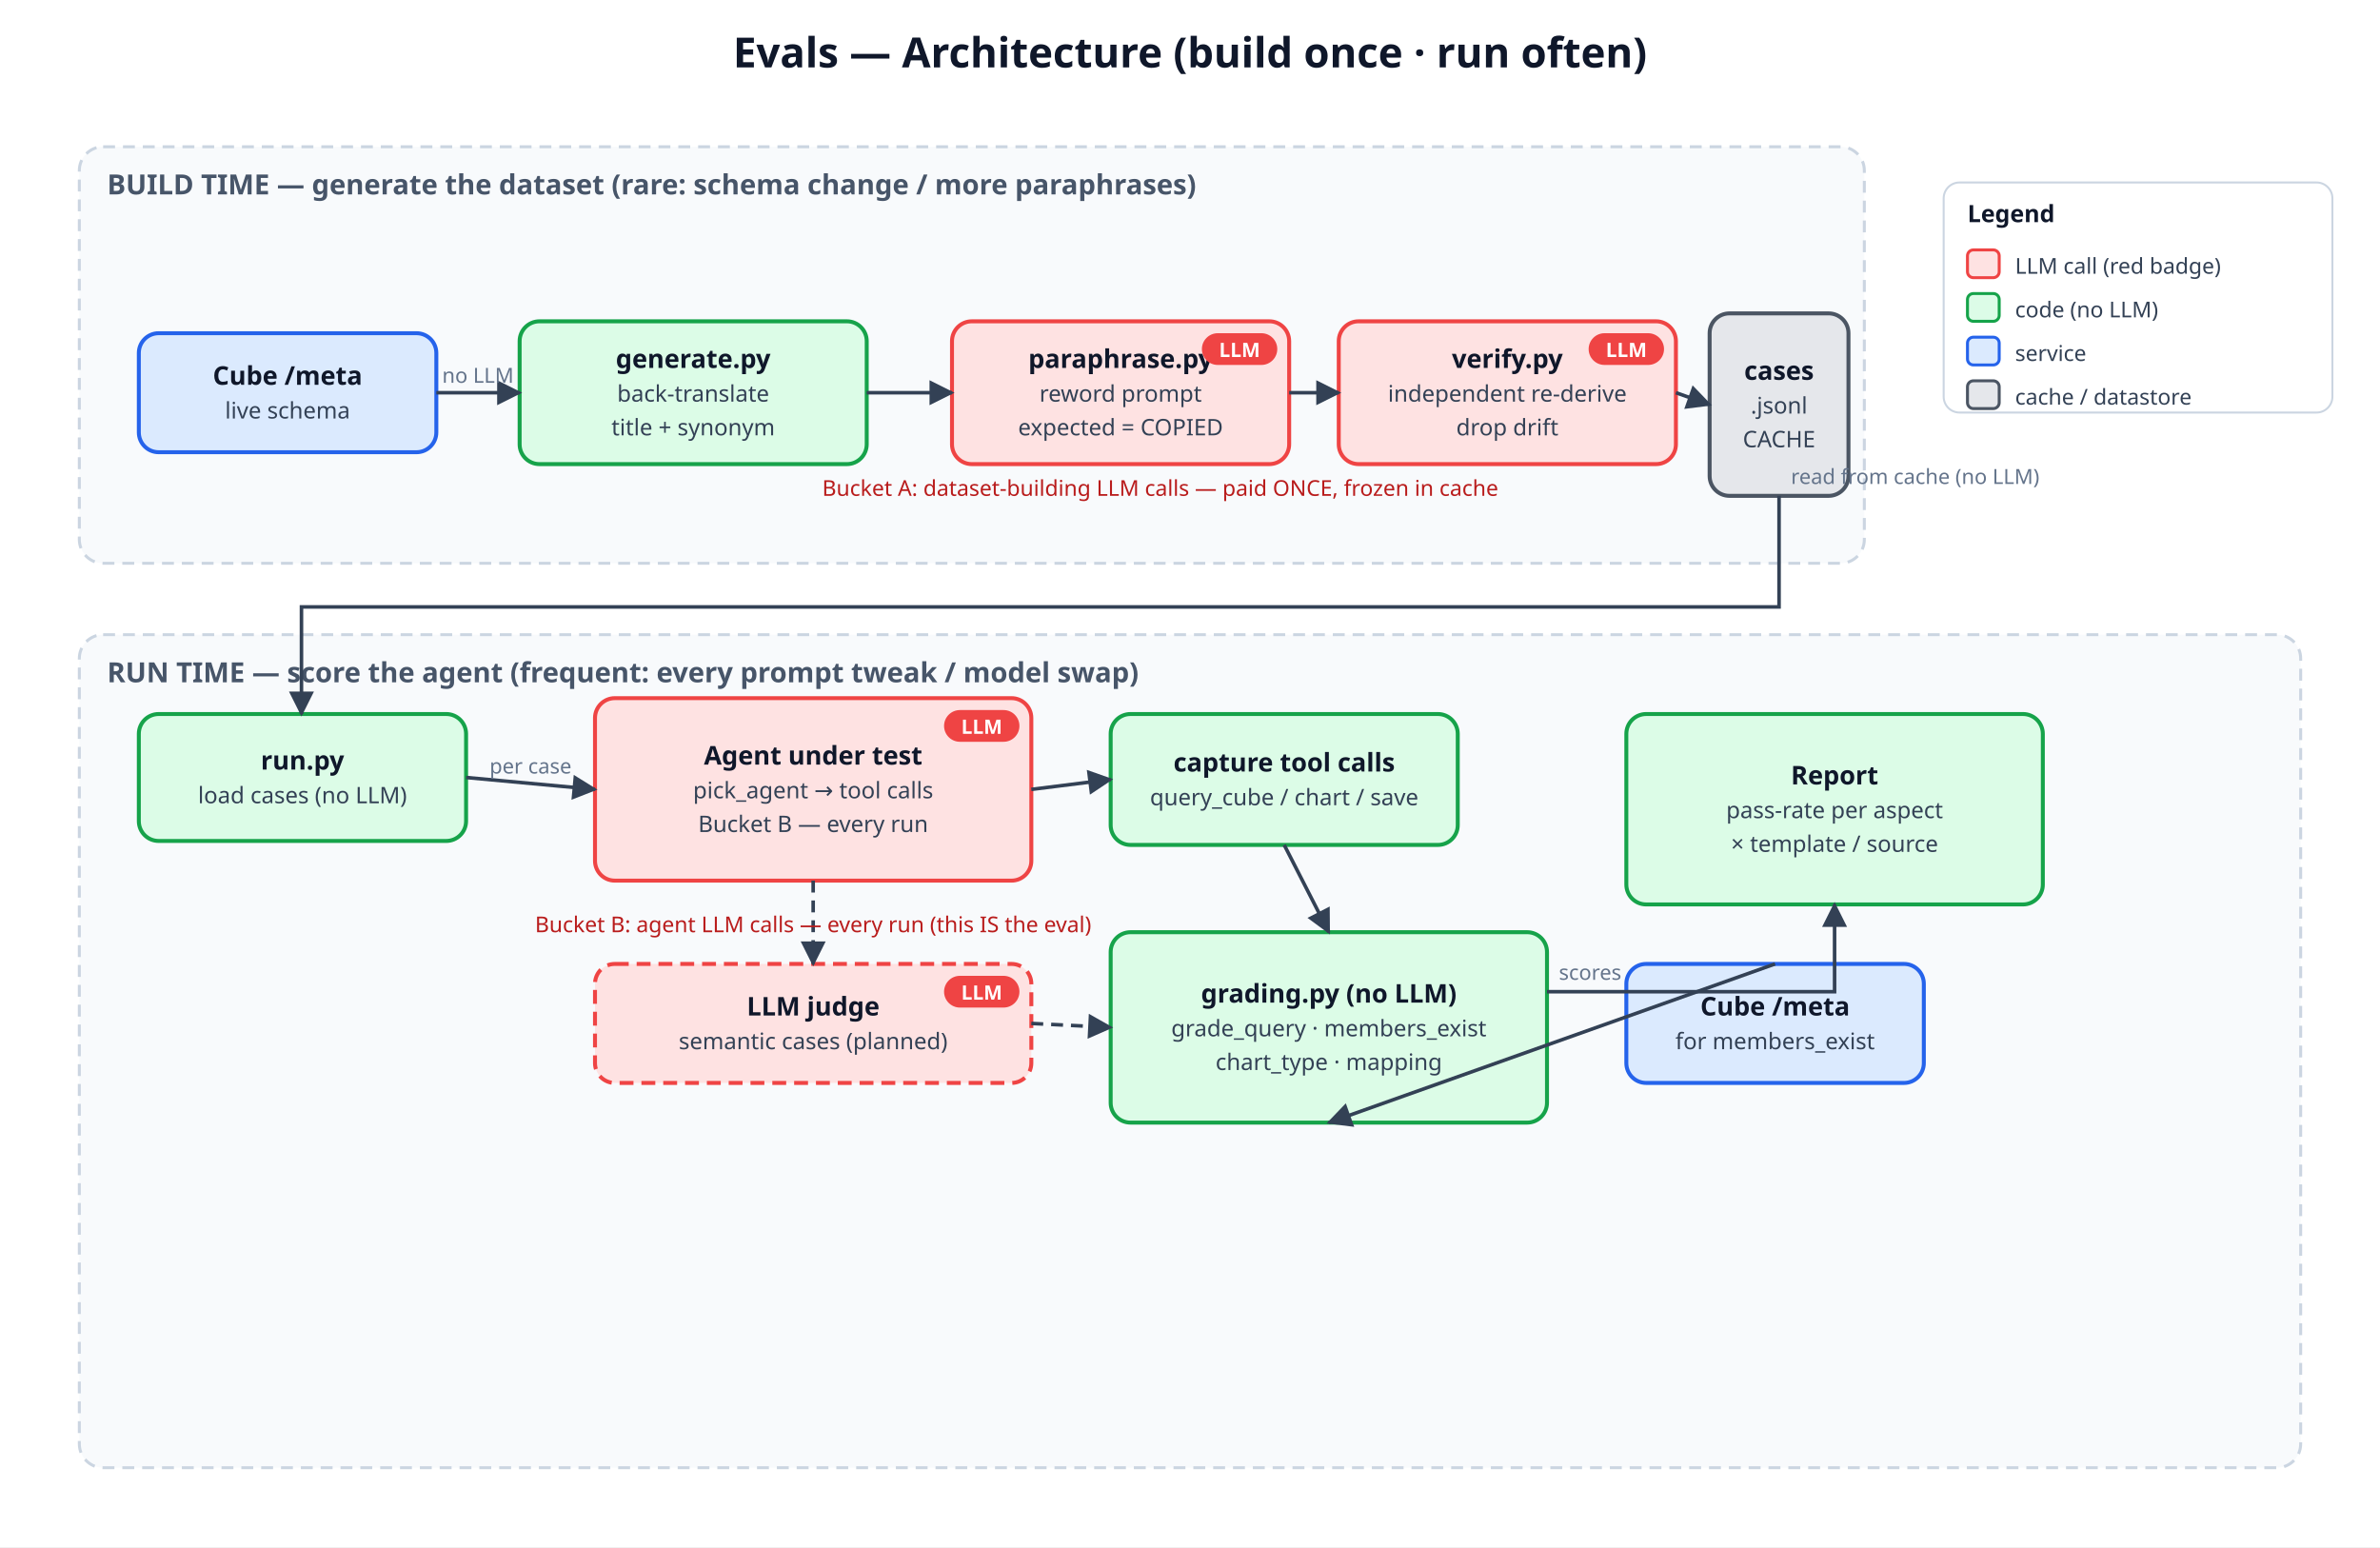
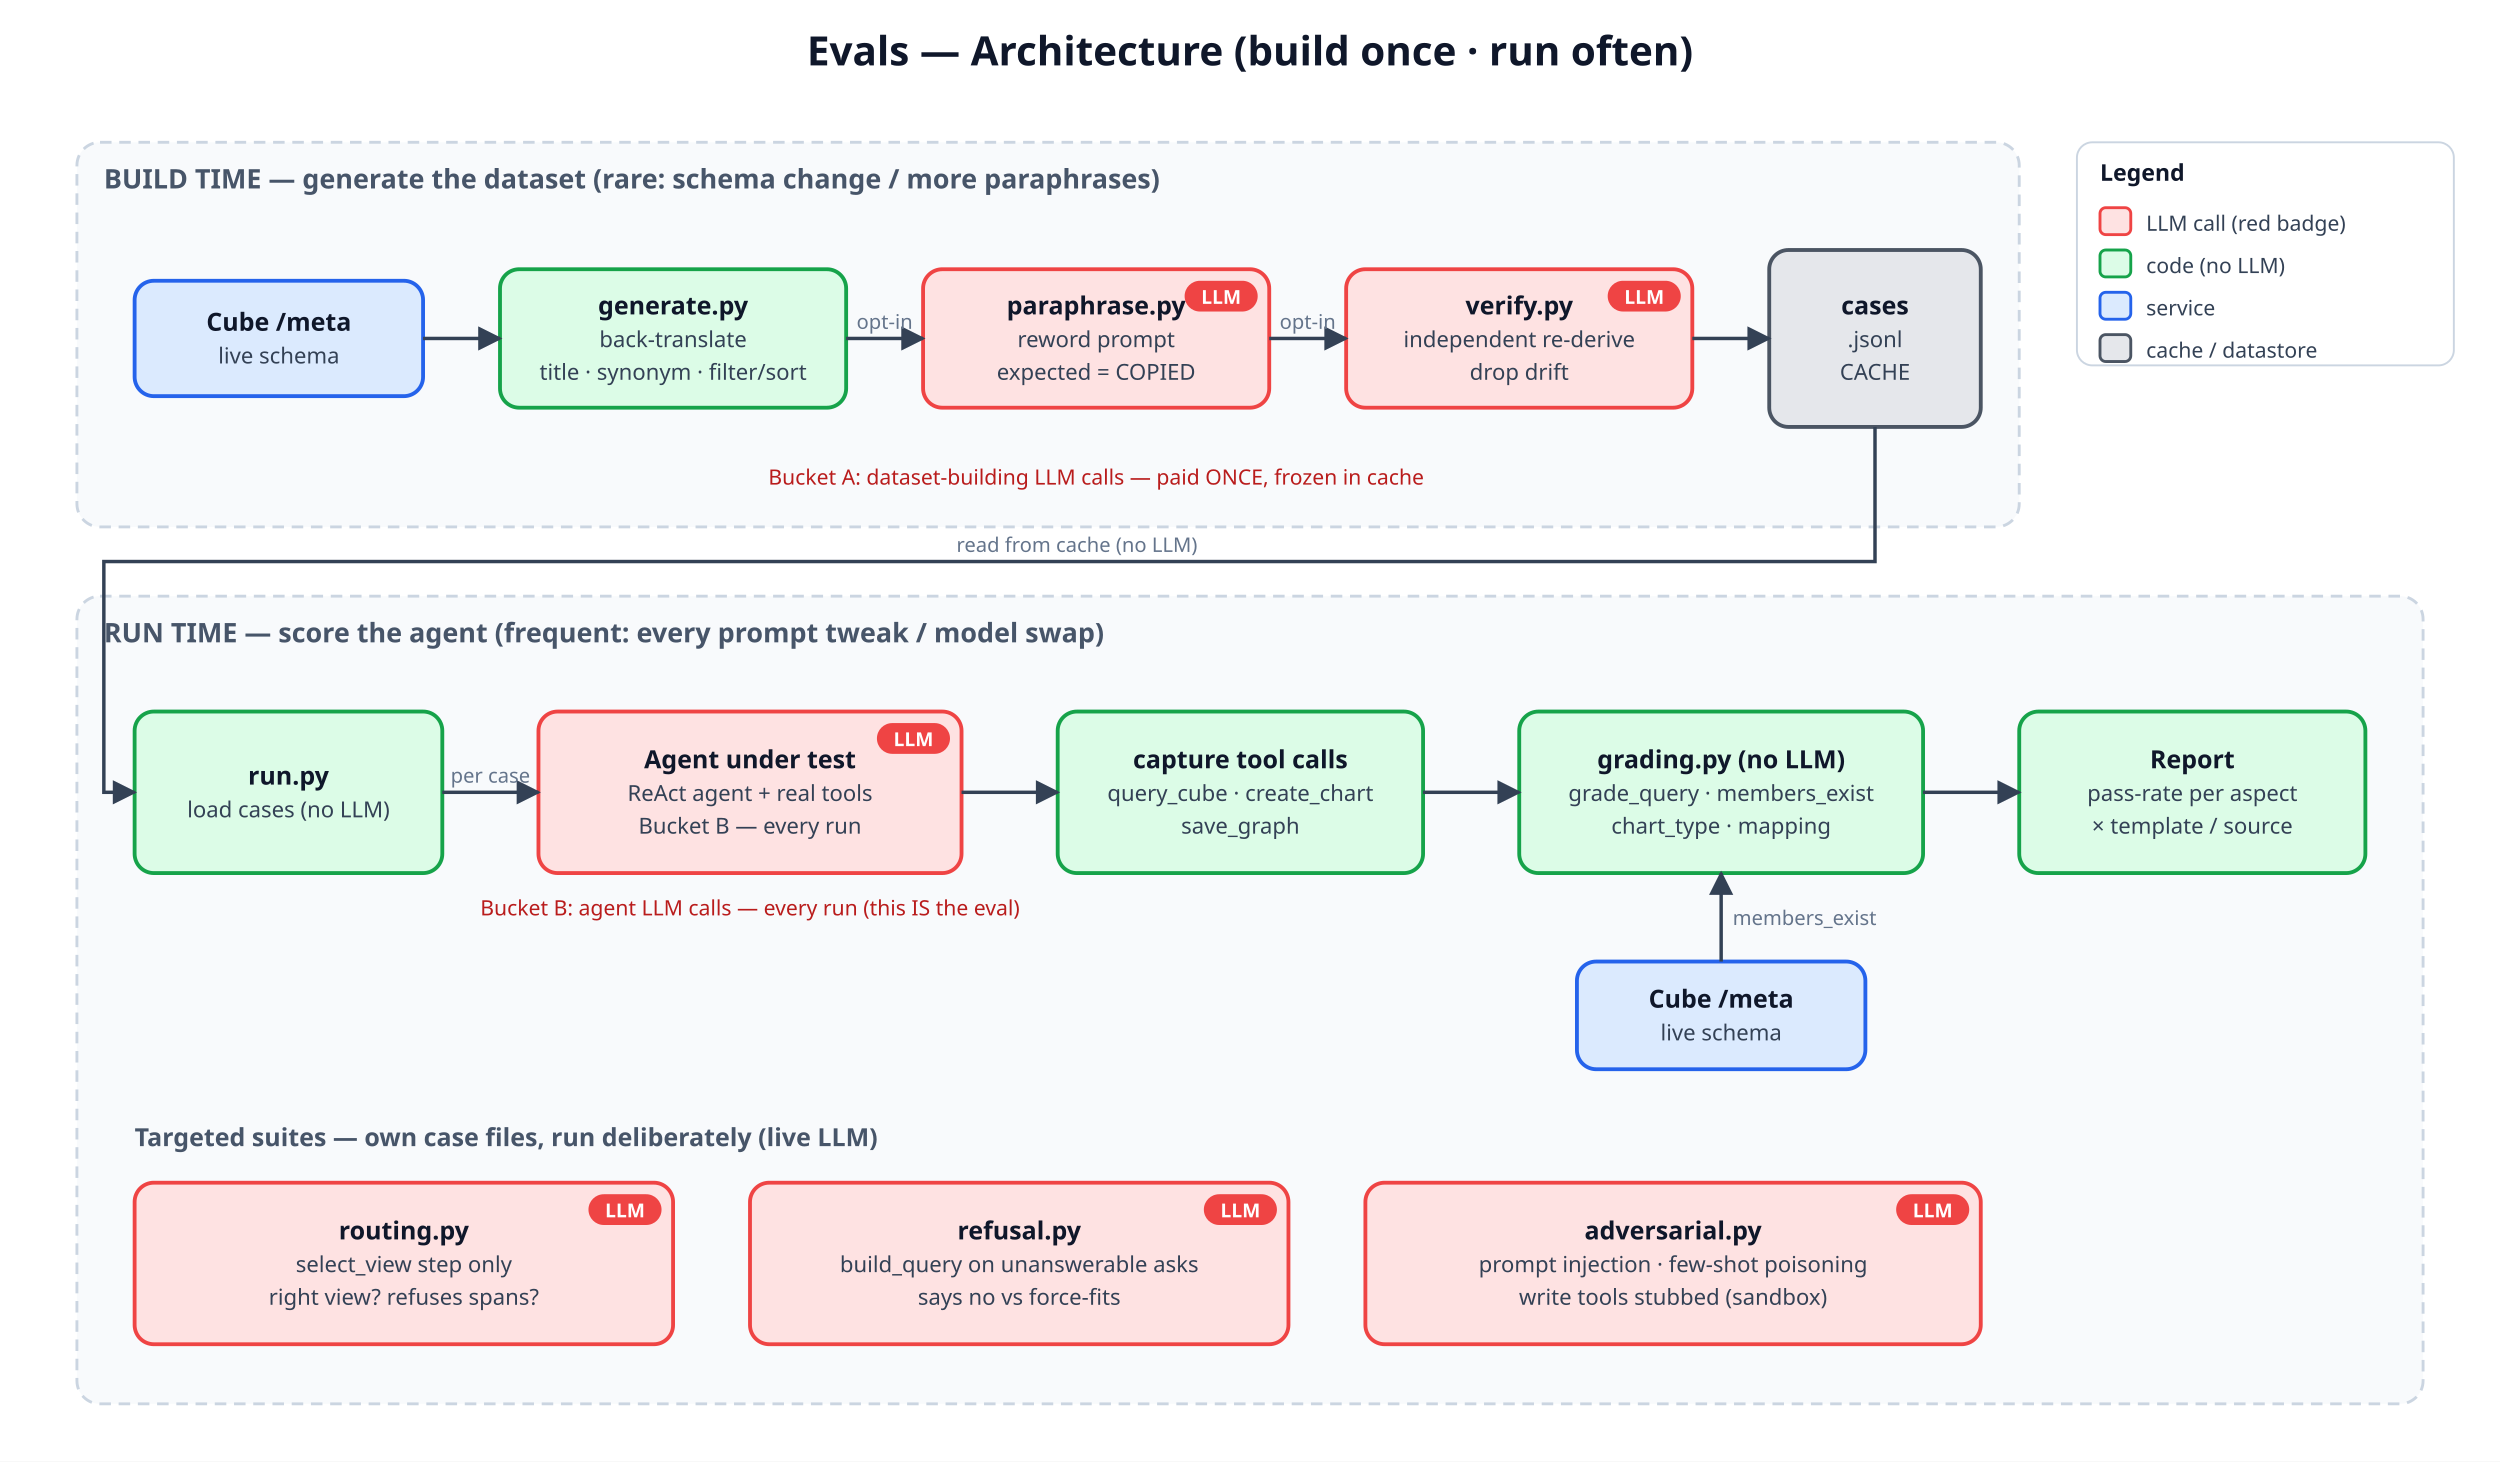
- <svg xmlns="http://www.w3.org/2000/svg" width="1200" height="780" viewBox="0 0 1200 780">
+ <svg xmlns="http://www.w3.org/2000/svg" width="1300" height="760" viewBox="0 0 1300 760">
  <defs>
    <marker id="arw" viewBox="0 0 10 10" refX="9" refY="5" markerWidth="7" markerHeight="7" orient="auto-start-reverse">
      <path d="M 0 0 L 10 5 L 0 10 z" fill="#334155" />
    </marker>
  </defs>
-   <rect x="0" y="0" width="1200" height="780" fill="white" />
-   <text x="600.0" y="34" text-anchor="middle" fill="#0f172a" font-family="system-ui, sans-serif" font-size="21" font-weight="bold">Evals — Architecture  (build once · run often)</text>
-   <rect x="980" y="92" width="196" height="116" rx="8" fill="white" stroke="#cbd5e1" />
-   <text x="992" y="112" text-anchor="start" fill="#0f172a" font-family="system-ui, sans-serif" font-size="12" font-weight="bold">Legend</text>
-   <rect x="992" y="126" width="16" height="14" rx="3" fill="#fee2e2" stroke="#ef4444" stroke-width="1.5" />
-   <text x="1016" y="138" text-anchor="start" fill="#334155" font-family="system-ui, sans-serif" font-size="11" font-weight="normal">LLM call (red badge)</text>
-   <rect x="992" y="148" width="16" height="14" rx="3" fill="#dcfce7" stroke="#16a34a" stroke-width="1.5" />
-   <text x="1016" y="160" text-anchor="start" fill="#334155" font-family="system-ui, sans-serif" font-size="11" font-weight="normal">code (no LLM)</text>
-   <rect x="992" y="170" width="16" height="14" rx="3" fill="#dbeafe" stroke="#2563eb" stroke-width="1.5" />
-   <text x="1016" y="182" text-anchor="start" fill="#334155" font-family="system-ui, sans-serif" font-size="11" font-weight="normal">service</text>
-   <rect x="992" y="192" width="16" height="14" rx="3" fill="#e5e7eb" stroke="#4b5563" stroke-width="1.5" />
-   <text x="1016" y="204" text-anchor="start" fill="#334155" font-family="system-ui, sans-serif" font-size="11" font-weight="normal">cache / datastore</text>
-   <rect x="40" y="74" width="900" height="210" rx="12" fill="#f8fafc" stroke="#cbd5e1" stroke-width="1.5" stroke-dasharray="6 4" />
+   <rect x="0" y="0" width="1300" height="760" fill="white" />
+   <text x="650.0" y="34" text-anchor="middle" fill="#0f172a" font-family="system-ui, sans-serif" font-size="21" font-weight="bold">Evals — Architecture  (build once · run often)</text>
+   <rect x="1080" y="74" width="196" height="116" rx="8" fill="white" stroke="#cbd5e1" />
+   <text x="1092" y="94" text-anchor="start" fill="#0f172a" font-family="system-ui, sans-serif" font-size="12" font-weight="bold">Legend</text>
+   <rect x="1092" y="108" width="16" height="14" rx="3" fill="#fee2e2" stroke="#ef4444" stroke-width="1.5" />
+   <text x="1116" y="120" text-anchor="start" fill="#334155" font-family="system-ui, sans-serif" font-size="11" font-weight="normal">LLM call (red badge)</text>
+   <rect x="1092" y="130" width="16" height="14" rx="3" fill="#dcfce7" stroke="#16a34a" stroke-width="1.5" />
+   <text x="1116" y="142" text-anchor="start" fill="#334155" font-family="system-ui, sans-serif" font-size="11" font-weight="normal">code (no LLM)</text>
+   <rect x="1092" y="152" width="16" height="14" rx="3" fill="#dbeafe" stroke="#2563eb" stroke-width="1.5" />
+   <text x="1116" y="164" text-anchor="start" fill="#334155" font-family="system-ui, sans-serif" font-size="11" font-weight="normal">service</text>
+   <rect x="1092" y="174" width="16" height="14" rx="3" fill="#e5e7eb" stroke="#4b5563" stroke-width="1.5" />
+   <text x="1116" y="186" text-anchor="start" fill="#334155" font-family="system-ui, sans-serif" font-size="11" font-weight="normal">cache / datastore</text>
+   <rect x="40" y="74" width="1010" height="200" rx="12" fill="#f8fafc" stroke="#cbd5e1" stroke-width="1.5" stroke-dasharray="6 4" />
  <text x="54" y="98" text-anchor="start" fill="#475569" font-family="system-ui, sans-serif" font-size="14" font-weight="bold">BUILD TIME — generate the dataset  (rare: schema change / more paraphrases)</text>
-   <rect x="40" y="320" width="1120" height="420" rx="12" fill="#f8fafc" stroke="#cbd5e1" stroke-width="1.5" stroke-dasharray="6 4" />
-   <text x="54" y="344" text-anchor="start" fill="#475569" font-family="system-ui, sans-serif" font-size="14" font-weight="bold">RUN TIME — score the agent  (frequent: every prompt tweak / model swap)</text>
-   <rect x="70" y="168" width="150" height="60" rx="10" fill="#dbeafe" stroke="#2563eb" stroke-width="2" />
-   <text x="145.0" y="194.0" text-anchor="middle" fill="#0f172a" font-family="system-ui, sans-serif" font-size="13" font-weight="bold">Cube /meta</text>
-   <text x="145.0" y="211.0" text-anchor="middle" fill="#334155" font-family="system-ui, sans-serif" font-size="11.5" font-weight="normal">live schema</text>
-   <rect x="262" y="162" width="175" height="72" rx="10" fill="#dcfce7" stroke="#16a34a" stroke-width="2" />
-   <text x="349.5" y="185.5" text-anchor="middle" fill="#0f172a" font-family="system-ui, sans-serif" font-size="13" font-weight="bold">generate.py</text>
-   <text x="349.5" y="202.5" text-anchor="middle" fill="#334155" font-family="system-ui, sans-serif" font-size="11.5" font-weight="normal">back-translate</text>
-   <text x="349.5" y="219.5" text-anchor="middle" fill="#334155" font-family="system-ui, sans-serif" font-size="11.5" font-weight="normal">title + synonym</text>
-   <rect x="480" y="162" width="170" height="72" rx="10" fill="#fee2e2" stroke="#ef4444" stroke-width="2" />
-   <text x="565.0" y="185.5" text-anchor="middle" fill="#0f172a" font-family="system-ui, sans-serif" font-size="13" font-weight="bold">paraphrase.py</text>
-   <text x="565.0" y="202.5" text-anchor="middle" fill="#334155" font-family="system-ui, sans-serif" font-size="11.5" font-weight="normal">reword prompt</text>
-   <text x="565.0" y="219.5" text-anchor="middle" fill="#334155" font-family="system-ui, sans-serif" font-size="11.5" font-weight="normal">expected = COPIED</text>
-   <rect x="606" y="168" width="38" height="16" rx="8" fill="#ef4444" />
-   <text x="625" y="180" text-anchor="middle" fill="white" font-family="system-ui, sans-serif" font-size="10" font-weight="bold">LLM</text>
-   <rect x="675" y="162" width="170" height="72" rx="10" fill="#fee2e2" stroke="#ef4444" stroke-width="2" />
-   <text x="760.0" y="185.5" text-anchor="middle" fill="#0f172a" font-family="system-ui, sans-serif" font-size="13" font-weight="bold">verify.py</text>
-   <text x="760.0" y="202.5" text-anchor="middle" fill="#334155" font-family="system-ui, sans-serif" font-size="11.5" font-weight="normal">independent re-derive</text>
-   <text x="760.0" y="219.5" text-anchor="middle" fill="#334155" font-family="system-ui, sans-serif" font-size="11.5" font-weight="normal">drop drift</text>
-   <rect x="801" y="168" width="38" height="16" rx="8" fill="#ef4444" />
-   <text x="820" y="180" text-anchor="middle" fill="white" font-family="system-ui, sans-serif" font-size="10" font-weight="bold">LLM</text>
-   <rect x="862" y="158" width="70" height="92" rx="10" fill="#e5e7eb" stroke="#4b5563" stroke-width="2" />
-   <text x="897.0" y="191.5" text-anchor="middle" fill="#0f172a" font-family="system-ui, sans-serif" font-size="13" font-weight="bold">cases</text>
-   <text x="897.0" y="208.5" text-anchor="middle" fill="#334155" font-family="system-ui, sans-serif" font-size="11.5" font-weight="normal">.jsonl</text>
-   <text x="897.0" y="225.5" text-anchor="middle" fill="#334155" font-family="system-ui, sans-serif" font-size="11.5" font-weight="normal">CACHE</text>
-   <line x1="220" y1="198.0" x2="262" y2="198.0" stroke="#334155" stroke-width="1.8" marker-end="url(#arw)" />
-   <text x="241.0" y="193.0" text-anchor="middle" fill="#64748b" font-family="system-ui, sans-serif" font-size="10.5" font-weight="normal">no LLM</text>
-   <line x1="437" y1="198.0" x2="480" y2="198.0" stroke="#334155" stroke-width="1.8" marker-end="url(#arw)" />
-   <line x1="650" y1="198.0" x2="675" y2="198.0" stroke="#334155" stroke-width="1.8" marker-end="url(#arw)" />
-   <line x1="845" y1="198.0" x2="862" y2="204.0" stroke="#334155" stroke-width="1.8" marker-end="url(#arw)" />
-   <text x="585" y="250" text-anchor="middle" fill="#b91c1c" font-family="system-ui, sans-serif" font-size="11" font-weight="normal">Bucket A: dataset-building LLM calls — paid ONCE, frozen in cache</text>
-   <rect x="70" y="360" width="165" height="64" rx="10" fill="#dcfce7" stroke="#16a34a" stroke-width="2" />
-   <text x="152.5" y="388.0" text-anchor="middle" fill="#0f172a" font-family="system-ui, sans-serif" font-size="13" font-weight="bold">run.py</text>
-   <text x="152.5" y="405.0" text-anchor="middle" fill="#334155" font-family="system-ui, sans-serif" font-size="11.5" font-weight="normal">load cases (no LLM)</text>
-   <rect x="300" y="352" width="220" height="92" rx="10" fill="#fee2e2" stroke="#ef4444" stroke-width="2" />
-   <text x="410.0" y="385.5" text-anchor="middle" fill="#0f172a" font-family="system-ui, sans-serif" font-size="13" font-weight="bold">Agent under test</text>
-   <text x="410.0" y="402.5" text-anchor="middle" fill="#334155" font-family="system-ui, sans-serif" font-size="11.5" font-weight="normal">pick_agent → tool calls</text>
-   <text x="410.0" y="419.5" text-anchor="middle" fill="#334155" font-family="system-ui, sans-serif" font-size="11.5" font-weight="normal">Bucket B — every run</text>
-   <rect x="476" y="358" width="38" height="16" rx="8" fill="#ef4444" />
-   <text x="495" y="370" text-anchor="middle" fill="white" font-family="system-ui, sans-serif" font-size="10" font-weight="bold">LLM</text>
-   <rect x="560" y="360" width="175" height="66" rx="10" fill="#dcfce7" stroke="#16a34a" stroke-width="2" />
-   <text x="647.5" y="389.0" text-anchor="middle" fill="#0f172a" font-family="system-ui, sans-serif" font-size="13" font-weight="bold">capture tool calls</text>
-   <text x="647.5" y="406.0" text-anchor="middle" fill="#334155" font-family="system-ui, sans-serif" font-size="11.5" font-weight="normal">query_cube / chart / save</text>
-   <rect x="560" y="470" width="220" height="96" rx="10" fill="#dcfce7" stroke="#16a34a" stroke-width="2" />
-   <text x="670.0" y="505.5" text-anchor="middle" fill="#0f172a" font-family="system-ui, sans-serif" font-size="13" font-weight="bold">grading.py (no LLM)</text>
-   <text x="670.0" y="522.5" text-anchor="middle" fill="#334155" font-family="system-ui, sans-serif" font-size="11.5" font-weight="normal">grade_query · members_exist</text>
-   <text x="670.0" y="539.5" text-anchor="middle" fill="#334155" font-family="system-ui, sans-serif" font-size="11.5" font-weight="normal">chart_type · mapping</text>
-   <rect x="820" y="486" width="150" height="60" rx="10" fill="#dbeafe" stroke="#2563eb" stroke-width="2" />
-   <text x="895.0" y="512.0" text-anchor="middle" fill="#0f172a" font-family="system-ui, sans-serif" font-size="13" font-weight="bold">Cube /meta</text>
-   <text x="895.0" y="529.0" text-anchor="middle" fill="#334155" font-family="system-ui, sans-serif" font-size="11.5" font-weight="normal">for members_exist</text>
-   <rect x="820" y="360" width="210" height="96" rx="10" fill="#dcfce7" stroke="#16a34a" stroke-width="2" />
-   <text x="925.0" y="395.5" text-anchor="middle" fill="#0f172a" font-family="system-ui, sans-serif" font-size="13" font-weight="bold">Report</text>
-   <text x="925.0" y="412.5" text-anchor="middle" fill="#334155" font-family="system-ui, sans-serif" font-size="11.5" font-weight="normal">pass-rate per aspect</text>
-   <text x="925.0" y="429.5" text-anchor="middle" fill="#334155" font-family="system-ui, sans-serif" font-size="11.5" font-weight="normal">× template / source</text>
-   <rect x="300" y="486" width="220" height="60" rx="10" fill="#fee2e2" stroke="#ef4444" stroke-width="2" stroke-dasharray="7 4" />
-   <text x="410.0" y="512.0" text-anchor="middle" fill="#0f172a" font-family="system-ui, sans-serif" font-size="13" font-weight="bold">LLM judge</text>
-   <text x="410.0" y="529.0" text-anchor="middle" fill="#334155" font-family="system-ui, sans-serif" font-size="11.5" font-weight="normal">semantic cases (planned)</text>
-   <rect x="476" y="492" width="38" height="16" rx="8" fill="#ef4444" />
-   <text x="495" y="504" text-anchor="middle" fill="white" font-family="system-ui, sans-serif" font-size="10" font-weight="bold">LLM</text>
-   <polyline points="897,250 897,306 152,306 152,360" fill="none" stroke="#334155" stroke-width="1.8" marker-end="url(#arw)" />
-   <text x="903" y="244" text-anchor="start" fill="#64748b" font-family="system-ui, sans-serif" font-size="10.5" font-weight="normal">read from cache (no LLM)</text>
-   <line x1="235" y1="392.0" x2="300" y2="398.0" stroke="#334155" stroke-width="1.8" marker-end="url(#arw)" />
-   <text x="267.5" y="390.0" text-anchor="middle" fill="#64748b" font-family="system-ui, sans-serif" font-size="10.5" font-weight="normal">per case</text>
-   <line x1="520" y1="398.0" x2="560" y2="393.0" stroke="#334155" stroke-width="1.8" marker-end="url(#arw)" />
-   <line x1="647.5" y1="426" x2="670.0" y2="470" stroke="#334155" stroke-width="1.8" marker-end="url(#arw)" />
-   <line x1="895.0" y1="486" x2="670.0" y2="566" stroke="#334155" stroke-width="1.8" marker-end="url(#arw)" />
-   <polyline points="780,500 925,500 925,456" fill="none" stroke="#334155" stroke-width="1.8" marker-end="url(#arw)" />
-   <text x="786" y="494" text-anchor="start" fill="#64748b" font-family="system-ui, sans-serif" font-size="10.5" font-weight="normal">scores</text>
-   <line x1="410.0" y1="444" x2="410.0" y2="486" stroke="#334155" stroke-width="1.8" marker-end="url(#arw)" stroke-dasharray="6 4" />
-   <line x1="520" y1="516.0" x2="560" y2="518.0" stroke="#334155" stroke-width="1.8" marker-end="url(#arw)" stroke-dasharray="6 4" />
-   <text x="410" y="470" text-anchor="middle" fill="#b91c1c" font-family="system-ui, sans-serif" font-size="11" font-weight="normal">Bucket B: agent LLM calls — every run (this IS the eval)</text>
+   <rect x="40" y="310" width="1220" height="420" rx="12" fill="#f8fafc" stroke="#cbd5e1" stroke-width="1.5" stroke-dasharray="6 4" />
+   <text x="54" y="334" text-anchor="start" fill="#475569" font-family="system-ui, sans-serif" font-size="14" font-weight="bold">RUN TIME — score the agent  (frequent: every prompt tweak / model swap)</text>
+   <rect x="70" y="146" width="150" height="60" rx="10" fill="#dbeafe" stroke="#2563eb" stroke-width="2" />
+   <text x="145.0" y="172.0" text-anchor="middle" fill="#0f172a" font-family="system-ui, sans-serif" font-size="13" font-weight="bold">Cube /meta</text>
+   <text x="145.0" y="189.0" text-anchor="middle" fill="#334155" font-family="system-ui, sans-serif" font-size="11.5" font-weight="normal">live schema</text>
+   <rect x="260" y="140" width="180" height="72" rx="10" fill="#dcfce7" stroke="#16a34a" stroke-width="2" />
+   <text x="350.0" y="163.5" text-anchor="middle" fill="#0f172a" font-family="system-ui, sans-serif" font-size="13" font-weight="bold">generate.py</text>
+   <text x="350.0" y="180.5" text-anchor="middle" fill="#334155" font-family="system-ui, sans-serif" font-size="11.5" font-weight="normal">back-translate</text>
+   <text x="350.0" y="197.5" text-anchor="middle" fill="#334155" font-family="system-ui, sans-serif" font-size="11.5" font-weight="normal">title · synonym · filter/sort</text>
+   <rect x="480" y="140" width="180" height="72" rx="10" fill="#fee2e2" stroke="#ef4444" stroke-width="2" />
+   <text x="570.0" y="163.5" text-anchor="middle" fill="#0f172a" font-family="system-ui, sans-serif" font-size="13" font-weight="bold">paraphrase.py</text>
+   <text x="570.0" y="180.5" text-anchor="middle" fill="#334155" font-family="system-ui, sans-serif" font-size="11.5" font-weight="normal">reword prompt</text>
+   <text x="570.0" y="197.5" text-anchor="middle" fill="#334155" font-family="system-ui, sans-serif" font-size="11.5" font-weight="normal">expected = COPIED</text>
+   <rect x="616" y="146" width="38" height="16" rx="8" fill="#ef4444" />
+   <text x="635" y="158" text-anchor="middle" fill="white" font-family="system-ui, sans-serif" font-size="10" font-weight="bold">LLM</text>
+   <rect x="700" y="140" width="180" height="72" rx="10" fill="#fee2e2" stroke="#ef4444" stroke-width="2" />
+   <text x="790.0" y="163.5" text-anchor="middle" fill="#0f172a" font-family="system-ui, sans-serif" font-size="13" font-weight="bold">verify.py</text>
+   <text x="790.0" y="180.5" text-anchor="middle" fill="#334155" font-family="system-ui, sans-serif" font-size="11.5" font-weight="normal">independent re-derive</text>
+   <text x="790.0" y="197.5" text-anchor="middle" fill="#334155" font-family="system-ui, sans-serif" font-size="11.5" font-weight="normal">drop drift</text>
+   <rect x="836" y="146" width="38" height="16" rx="8" fill="#ef4444" />
+   <text x="855" y="158" text-anchor="middle" fill="white" font-family="system-ui, sans-serif" font-size="10" font-weight="bold">LLM</text>
+   <rect x="920" y="130" width="110" height="92" rx="10" fill="#e5e7eb" stroke="#4b5563" stroke-width="2" />
+   <text x="975.0" y="163.5" text-anchor="middle" fill="#0f172a" font-family="system-ui, sans-serif" font-size="13" font-weight="bold">cases</text>
+   <text x="975.0" y="180.5" text-anchor="middle" fill="#334155" font-family="system-ui, sans-serif" font-size="11.5" font-weight="normal">.jsonl</text>
+   <text x="975.0" y="197.5" text-anchor="middle" fill="#334155" font-family="system-ui, sans-serif" font-size="11.5" font-weight="normal">CACHE</text>
+   <line x1="220" y1="176.0" x2="260" y2="176.0" stroke="#334155" stroke-width="1.8" marker-end="url(#arw)" />
+   <line x1="440" y1="176.0" x2="480" y2="176.0" stroke="#334155" stroke-width="1.8" marker-end="url(#arw)" />
+   <text x="460.0" y="171.0" text-anchor="middle" fill="#64748b" font-family="system-ui, sans-serif" font-size="10.5" font-weight="normal">opt-in</text>
+   <line x1="660" y1="176.0" x2="700" y2="176.0" stroke="#334155" stroke-width="1.8" marker-end="url(#arw)" />
+   <text x="680.0" y="171.0" text-anchor="middle" fill="#64748b" font-family="system-ui, sans-serif" font-size="10.5" font-weight="normal">opt-in</text>
+   <line x1="880" y1="176.0" x2="920" y2="176.0" stroke="#334155" stroke-width="1.8" marker-end="url(#arw)" />
+   <text x="570" y="252" text-anchor="middle" fill="#b91c1c" font-family="system-ui, sans-serif" font-size="11" font-weight="normal">Bucket A: dataset-building LLM calls — paid ONCE, frozen in cache</text>
+   <rect x="70" y="370" width="160" height="84" rx="10" fill="#dcfce7" stroke="#16a34a" stroke-width="2" />
+   <text x="150.0" y="408.0" text-anchor="middle" fill="#0f172a" font-family="system-ui, sans-serif" font-size="13" font-weight="bold">run.py</text>
+   <text x="150.0" y="425.0" text-anchor="middle" fill="#334155" font-family="system-ui, sans-serif" font-size="11.5" font-weight="normal">load cases (no LLM)</text>
+   <rect x="280" y="370" width="220" height="84" rx="10" fill="#fee2e2" stroke="#ef4444" stroke-width="2" />
+   <text x="390.0" y="399.5" text-anchor="middle" fill="#0f172a" font-family="system-ui, sans-serif" font-size="13" font-weight="bold">Agent under test</text>
+   <text x="390.0" y="416.5" text-anchor="middle" fill="#334155" font-family="system-ui, sans-serif" font-size="11.5" font-weight="normal">ReAct agent + real tools</text>
+   <text x="390.0" y="433.5" text-anchor="middle" fill="#334155" font-family="system-ui, sans-serif" font-size="11.5" font-weight="normal">Bucket B — every run</text>
+   <rect x="456" y="376" width="38" height="16" rx="8" fill="#ef4444" />
+   <text x="475" y="388" text-anchor="middle" fill="white" font-family="system-ui, sans-serif" font-size="10" font-weight="bold">LLM</text>
+   <rect x="550" y="370" width="190" height="84" rx="10" fill="#dcfce7" stroke="#16a34a" stroke-width="2" />
+   <text x="645.0" y="399.5" text-anchor="middle" fill="#0f172a" font-family="system-ui, sans-serif" font-size="13" font-weight="bold">capture tool calls</text>
+   <text x="645.0" y="416.5" text-anchor="middle" fill="#334155" font-family="system-ui, sans-serif" font-size="11.5" font-weight="normal">query_cube · create_chart</text>
+   <text x="645.0" y="433.5" text-anchor="middle" fill="#334155" font-family="system-ui, sans-serif" font-size="11.5" font-weight="normal">save_graph</text>
+   <rect x="790" y="370" width="210" height="84" rx="10" fill="#dcfce7" stroke="#16a34a" stroke-width="2" />
+   <text x="895.0" y="399.5" text-anchor="middle" fill="#0f172a" font-family="system-ui, sans-serif" font-size="13" font-weight="bold">grading.py (no LLM)</text>
+   <text x="895.0" y="416.5" text-anchor="middle" fill="#334155" font-family="system-ui, sans-serif" font-size="11.5" font-weight="normal">grade_query · members_exist</text>
+   <text x="895.0" y="433.5" text-anchor="middle" fill="#334155" font-family="system-ui, sans-serif" font-size="11.5" font-weight="normal">chart_type · mapping</text>
+   <rect x="1050" y="370" width="180" height="84" rx="10" fill="#dcfce7" stroke="#16a34a" stroke-width="2" />
+   <text x="1140.0" y="399.5" text-anchor="middle" fill="#0f172a" font-family="system-ui, sans-serif" font-size="13" font-weight="bold">Report</text>
+   <text x="1140.0" y="416.5" text-anchor="middle" fill="#334155" font-family="system-ui, sans-serif" font-size="11.5" font-weight="normal">pass-rate per aspect</text>
+   <text x="1140.0" y="433.5" text-anchor="middle" fill="#334155" font-family="system-ui, sans-serif" font-size="11.5" font-weight="normal">× template / source</text>
+   <rect x="820" y="500" width="150" height="56" rx="10" fill="#dbeafe" stroke="#2563eb" stroke-width="2" />
+   <text x="895.0" y="524.0" text-anchor="middle" fill="#0f172a" font-family="system-ui, sans-serif" font-size="13" font-weight="bold">Cube /meta</text>
+   <text x="895.0" y="541.0" text-anchor="middle" fill="#334155" font-family="system-ui, sans-serif" font-size="11.5" font-weight="normal">live schema</text>
+   <polyline points="975,222 975,292 54,292 54,412 70,412" fill="none" stroke="#334155" stroke-width="1.8" marker-end="url(#arw)" />
+   <text x="560" y="287" text-anchor="middle" fill="#64748b" font-family="system-ui, sans-serif" font-size="10.5" font-weight="normal">read from cache (no LLM)</text>
+   <line x1="230" y1="412.0" x2="280" y2="412.0" stroke="#334155" stroke-width="1.8" marker-end="url(#arw)" />
+   <text x="255.0" y="407.0" text-anchor="middle" fill="#64748b" font-family="system-ui, sans-serif" font-size="10.5" font-weight="normal">per case</text>
+   <line x1="500" y1="412.0" x2="550" y2="412.0" stroke="#334155" stroke-width="1.8" marker-end="url(#arw)" />
+   <line x1="740" y1="412.0" x2="790" y2="412.0" stroke="#334155" stroke-width="1.8" marker-end="url(#arw)" />
+   <line x1="1000" y1="412.0" x2="1050" y2="412.0" stroke="#334155" stroke-width="1.8" marker-end="url(#arw)" />
+   <line x1="895.0" y1="500" x2="895.0" y2="454" stroke="#334155" stroke-width="1.8" marker-end="url(#arw)" />
+   <text x="901.0" y="481.0" text-anchor="start" fill="#64748b" font-family="system-ui, sans-serif" font-size="10.5" font-weight="normal">members_exist</text>
+   <text x="390" y="476" text-anchor="middle" fill="#b91c1c" font-family="system-ui, sans-serif" font-size="11" font-weight="normal">Bucket B: agent LLM calls — every run (this IS the eval)</text>
+   <text x="70" y="596" text-anchor="start" fill="#475569" font-family="system-ui, sans-serif" font-size="13" font-weight="bold">Targeted suites — own case files, run deliberately (live LLM)</text>
+   <rect x="70" y="615" width="280" height="84" rx="10" fill="#fee2e2" stroke="#ef4444" stroke-width="2" />
+   <text x="210.0" y="644.5" text-anchor="middle" fill="#0f172a" font-family="system-ui, sans-serif" font-size="13" font-weight="bold">routing.py</text>
+   <text x="210.0" y="661.5" text-anchor="middle" fill="#334155" font-family="system-ui, sans-serif" font-size="11.5" font-weight="normal">select_view step only</text>
+   <text x="210.0" y="678.5" text-anchor="middle" fill="#334155" font-family="system-ui, sans-serif" font-size="11.5" font-weight="normal">right view? refuses spans?</text>
+   <rect x="306" y="621" width="38" height="16" rx="8" fill="#ef4444" />
+   <text x="325" y="633" text-anchor="middle" fill="white" font-family="system-ui, sans-serif" font-size="10" font-weight="bold">LLM</text>
+   <rect x="390" y="615" width="280" height="84" rx="10" fill="#fee2e2" stroke="#ef4444" stroke-width="2" />
+   <text x="530.0" y="644.5" text-anchor="middle" fill="#0f172a" font-family="system-ui, sans-serif" font-size="13" font-weight="bold">refusal.py</text>
+   <text x="530.0" y="661.5" text-anchor="middle" fill="#334155" font-family="system-ui, sans-serif" font-size="11.5" font-weight="normal">build_query on unanswerable asks</text>
+   <text x="530.0" y="678.5" text-anchor="middle" fill="#334155" font-family="system-ui, sans-serif" font-size="11.5" font-weight="normal">says no vs force-fits</text>
+   <rect x="626" y="621" width="38" height="16" rx="8" fill="#ef4444" />
+   <text x="645" y="633" text-anchor="middle" fill="white" font-family="system-ui, sans-serif" font-size="10" font-weight="bold">LLM</text>
+   <rect x="710" y="615" width="320" height="84" rx="10" fill="#fee2e2" stroke="#ef4444" stroke-width="2" />
+   <text x="870.0" y="644.5" text-anchor="middle" fill="#0f172a" font-family="system-ui, sans-serif" font-size="13" font-weight="bold">adversarial.py</text>
+   <text x="870.0" y="661.5" text-anchor="middle" fill="#334155" font-family="system-ui, sans-serif" font-size="11.5" font-weight="normal">prompt injection · few-shot poisoning</text>
+   <text x="870.0" y="678.5" text-anchor="middle" fill="#334155" font-family="system-ui, sans-serif" font-size="11.5" font-weight="normal">write tools stubbed (sandbox)</text>
+   <rect x="986" y="621" width="38" height="16" rx="8" fill="#ef4444" />
+   <text x="1005" y="633" text-anchor="middle" fill="white" font-family="system-ui, sans-serif" font-size="10" font-weight="bold">LLM</text>
</svg>
